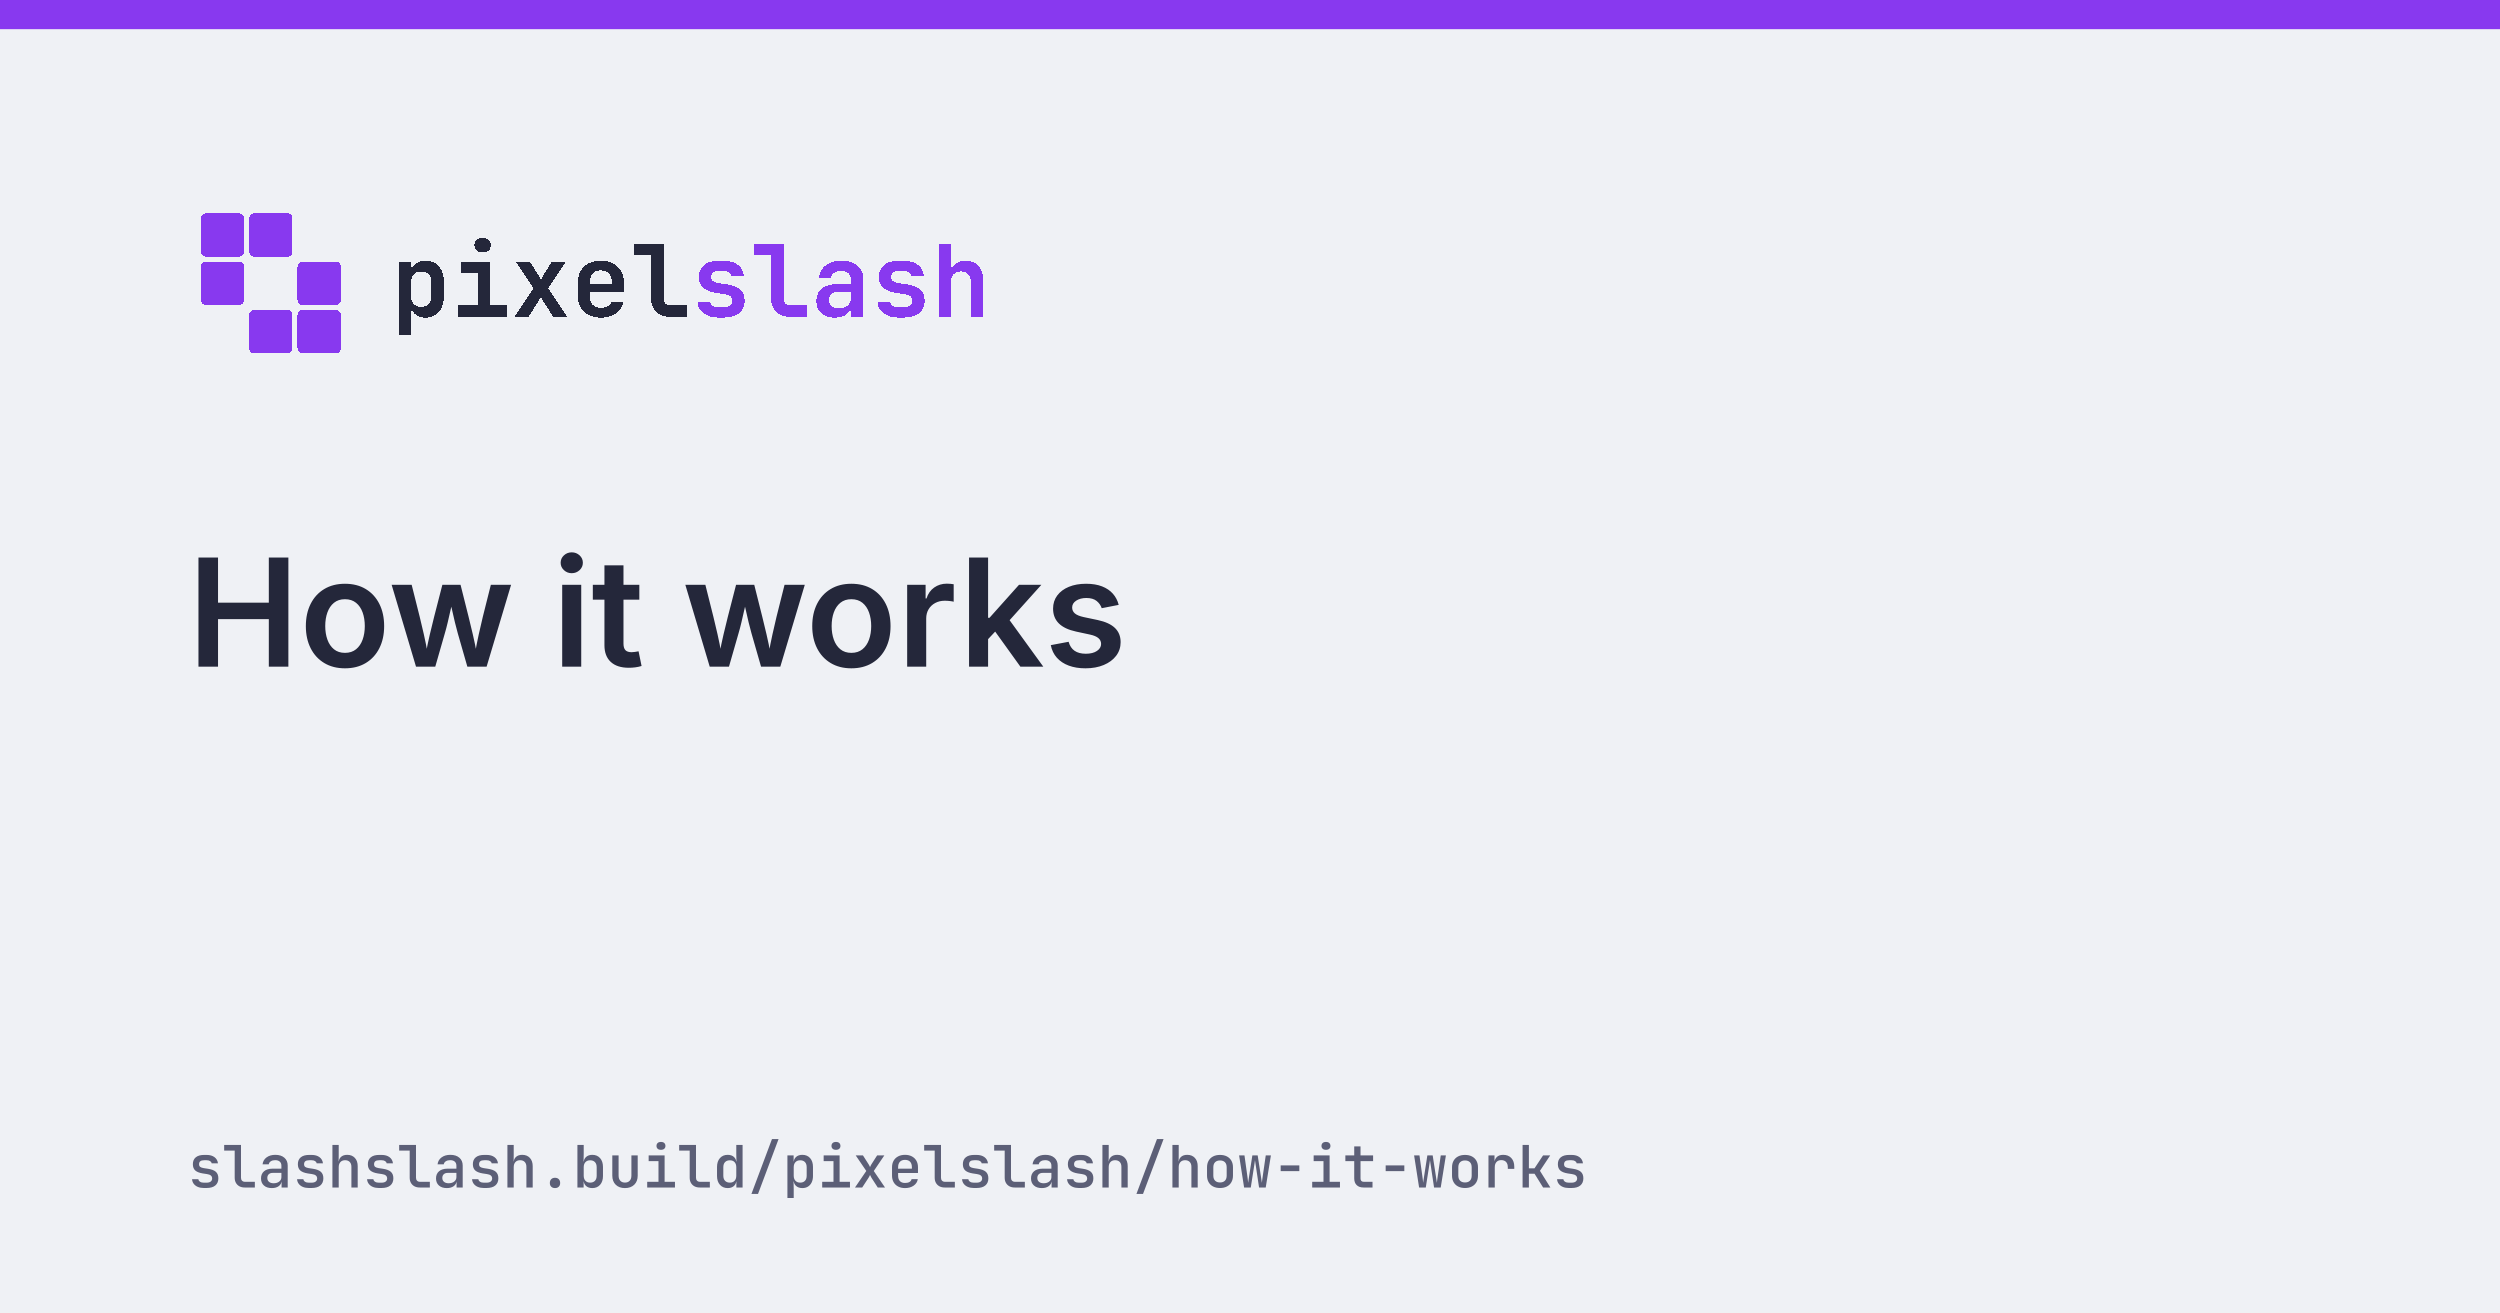
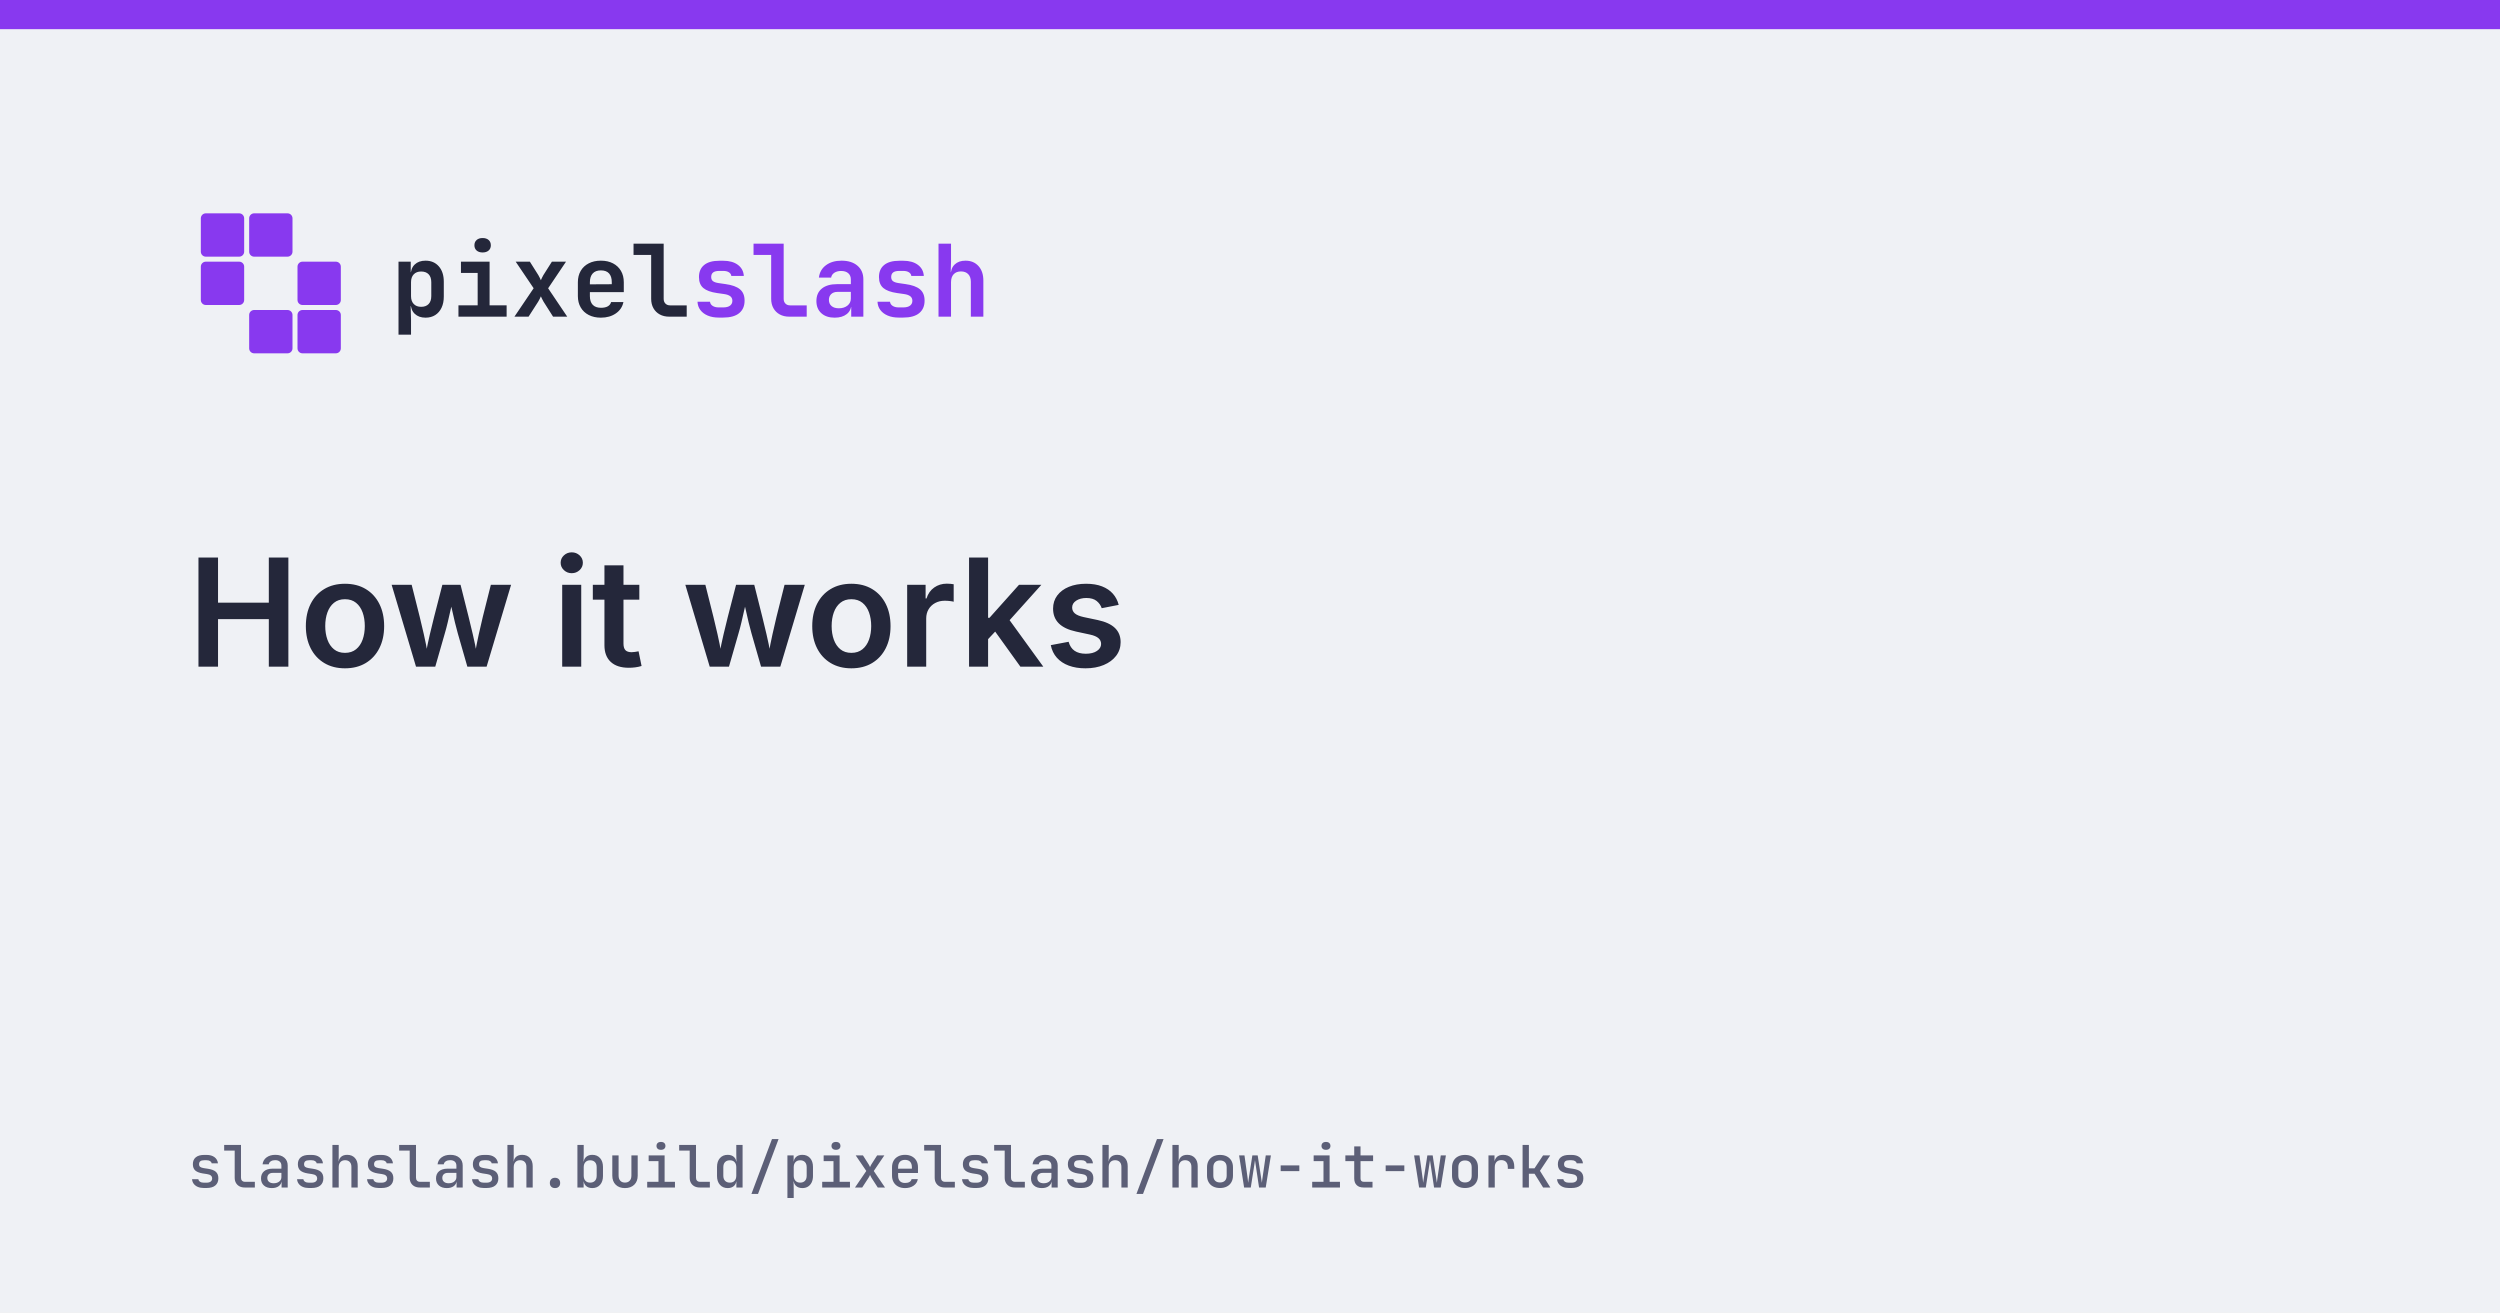
<svg xmlns="http://www.w3.org/2000/svg" viewBox="0 0 1200 630" width="1200" height="630" role="img" aria-label="The PixelSlash logo above the words: How it works">
  <rect width="1200" height="630" fill="#eff1f5" />
  <rect width="1200" height="14" fill="#8839ef" />
-   <svg x="90" y="96" width="393.6" height="80" viewBox="0 0 492 100" shape-rendering="crispEdges">
+   <svg x="90" y="96" width="393.6" height="80" viewBox="0 0 492 100">
    <style>.cglyphpixelslashlockuplightsvglighti{fill:#24273a}.cglyphpixelslashlockuplightsvglighta{fill:#8839ef}.cglyphpixelslashlockuplightsvglightt{fill:#8839ef}</style>
    <mask id="mpixelslashlight" maskUnits="userSpaceOnUse" x="0" y="0" width="100" height="100">
      <g fill="#fff">
        <rect x="8" y="8" width="26" height="26" rx="3" />
        <rect x="37" y="8" width="26" height="26" rx="3" />
        <rect x="8" y="37" width="26" height="26" rx="3" />
        <rect x="66" y="37" width="26" height="26" rx="3" />
        <rect x="37" y="66" width="26" height="26" rx="3" />
        <rect x="66" y="66" width="26" height="26" rx="3" />
      </g>
    </mask>
    <rect width="100" height="100" class="cglyphpixelslashlockuplightsvglighta" mask="url(#mpixelslashlight)" />
    <path class="cglyphpixelslashlockuplightsvglighti" d="M126.607 80.8V37.0H133.938V43.3H135.615L133.938 45.051Q133.938 40.991 136.34 38.695Q138.742 36.4 142.822 36.4Q147.802 36.4 150.79 39.81Q153.778 43.221 153.778 49.026V57.949Q153.778 61.799 152.428 64.647Q151.078 67.495 148.63 69.047Q146.182 70.6 142.822 70.6Q138.767 70.6 136.353 68.292Q133.938 65.984 133.938 61.949L135.615 63.7H133.888L134.113 71.551V80.8ZM140.18 64.095Q143.073 64.095 144.672 62.423Q146.271 60.752 146.271 57.649V49.351Q146.271 46.213 144.672 44.559Q143.073 42.905 140.18 42.905Q137.371 42.905 135.742 44.602Q134.113 46.298 134.113 49.351V57.649Q134.113 60.702 135.742 62.398Q137.371 64.095 140.18 64.095ZM162.573 70.0V63.185H174.098V43.78H164.073V37.0H181.253V63.185H191.476V70.0ZM177.076 31.481Q174.815 31.481 173.482 30.319Q172.149 29.157 172.149 27.175Q172.149 25.164 173.482 23.991Q174.815 22.818 177.076 22.818Q179.336 22.818 180.669 23.991Q182.002 25.164 182.002 27.175Q182.002 29.157 180.669 30.319Q179.336 31.481 177.076 31.481ZM196.158 70.0 207.682 52.95 196.913 37.0H205.414L210.515 45.094Q210.97 45.824 211.377 46.709Q211.785 47.595 212.025 48.145Q212.24 47.595 212.665 46.709Q213.09 45.824 213.51 45.094L218.636 37.0H227.112L216.378 52.975L227.842 70.0H219.341L213.595 60.955Q213.14 60.19 212.715 59.285Q212.29 58.38 212.025 57.804Q211.785 58.38 211.352 59.285Q210.92 60.19 210.44 60.955L204.634 70.0ZM248.035 70.6Q243.854 70.6 240.734 68.987Q237.613 67.375 235.918 64.454Q234.222 61.534 234.222 57.649V49.351Q234.222 45.441 235.918 42.533Q237.613 39.625 240.734 38.013Q243.854 36.4 248.035 36.4Q252.216 36.4 255.301 38.013Q258.387 39.625 260.082 42.533Q261.778 45.441 261.778 49.351V55.276H241.433V57.649Q241.433 61.093 243.132 62.882Q244.831 64.671 248.105 64.671Q250.629 64.671 252.18 63.789Q253.731 62.907 254.151 61.249H261.552Q260.696 65.494 257.011 68.047Q253.325 70.6 248.035 70.6ZM254.567 51.08V49.281Q254.567 45.872 252.933 44.053Q251.299 42.234 248.035 42.234Q244.796 42.234 243.115 44.088Q241.433 45.942 241.433 49.351V50.6L255.092 50.529ZM289.027 70.0Q285.796 70.0 283.355 68.667Q280.914 67.334 279.556 64.918Q278.198 62.502 278.198 59.296V32.98H267.624V26.2H285.704V59.296Q285.704 61.09 286.756 62.155Q287.809 63.22 289.553 63.22H299.527V70.0Z" />
    <path class="cglyphpixelslashlockuplightsvglightt" d="M318.769 70.55Q314.988 70.55 312.165 69.36Q309.341 68.169 307.731 66.039Q306.12 63.908 305.996 61.022H313.502Q313.651 62.587 315.066 63.519Q316.48 64.451 318.769 64.451H321.36Q324.118 64.451 325.52 63.39Q326.922 62.328 326.922 60.484Q326.922 58.735 325.67 57.75Q324.418 56.766 321.869 56.416L317.78 55.837Q312.148 55.032 309.515 52.824Q306.881 50.617 306.881 46.206Q306.881 41.556 309.982 39.003Q313.083 36.45 319.144 36.45H321.424Q326.936 36.45 330.238 38.916Q333.539 41.381 333.788 45.547H326.282Q326.132 44.198 324.85 43.373Q323.568 42.549 321.424 42.549H319.144Q316.576 42.549 315.394 43.46Q314.212 44.372 314.212 46.196Q314.212 47.85 315.254 48.669Q316.296 49.489 318.56 49.839L322.824 50.453Q328.691 51.258 331.472 53.573Q334.253 55.889 334.253 60.384Q334.253 65.225 331.01 67.888Q327.766 70.55 321.36 70.55ZM361.027 70.0Q357.796 70.0 355.355 68.667Q352.914 67.334 351.556 64.918Q350.198 62.502 350.198 59.296V32.98H339.624V26.2H357.704V59.296Q357.704 61.09 358.756 62.155Q359.809 63.22 361.553 63.22H371.527V70.0ZM388.322 70.6Q383.233 70.6 380.286 67.911Q377.338 65.222 377.338 60.63Q377.338 55.799 380.602 53.142Q383.865 50.484 389.772 50.484H398.007V47.676Q398.007 45.282 396.457 43.931Q394.908 42.579 392.18 42.579Q389.749 42.579 388.111 43.651Q386.473 44.723 386.173 46.578H378.843Q379.383 41.896 383.056 39.148Q386.729 36.4 392.405 36.4Q398.456 36.4 401.984 39.428Q405.513 42.456 405.513 47.601V70.0H398.232V64.227H397.016L398.267 62.624Q398.267 66.305 395.547 68.453Q392.827 70.6 388.322 70.6ZM390.826 64.971Q393.974 64.971 395.99 63.349Q398.007 61.728 398.007 59.153V55.136H389.927Q387.613 55.136 386.229 56.443Q384.844 57.75 384.844 59.937Q384.844 62.276 386.428 63.623Q388.011 64.971 390.826 64.971ZM426.769 70.55Q422.988 70.55 420.165 69.36Q417.341 68.169 415.731 66.039Q414.12 63.908 413.996 61.022H421.502Q421.651 62.587 423.066 63.519Q424.48 64.451 426.769 64.451H429.36Q432.118 64.451 433.52 63.39Q434.922 62.328 434.922 60.484Q434.922 58.735 433.67 57.75Q432.418 56.766 429.869 56.416L425.78 55.837Q420.148 55.032 417.515 52.824Q414.881 50.617 414.881 46.206Q414.881 41.556 417.982 39.003Q421.083 36.45 427.144 36.45H429.424Q434.936 36.45 438.238 38.916Q441.539 41.381 441.788 45.547H434.282Q434.132 44.198 432.85 43.373Q431.568 42.549 429.424 42.549H427.144Q424.576 42.549 423.394 43.46Q422.212 44.372 422.212 46.196Q422.212 47.85 423.254 48.669Q424.296 49.489 426.56 49.839L430.824 50.453Q436.691 51.258 439.472 53.573Q442.253 55.889 442.253 60.384Q442.253 65.225 439.01 67.888Q435.766 70.55 429.36 70.55ZM450.607 70.0V26.2H458.113V37.0L457.938 43.3H459.955L457.938 45.051Q457.938 40.976 460.313 38.688Q462.688 36.4 466.793 36.4Q471.668 36.4 474.59 39.636Q477.513 42.871 477.513 48.327V70.0H470.007V49.102Q470.007 46.124 468.432 44.49Q466.858 42.855 464.075 42.855Q461.276 42.855 459.695 44.552Q458.113 46.248 458.113 49.351V70.0Z" />
  </svg>
  <path fill="#24273a" d="M95.265 320.0V267.617H104.653V289.271H129.032V267.617H138.42V320.0H129.032V297.177H104.653V320.0ZM165.589 320.793Q159.865 320.793 155.644 318.256Q151.422 315.718 149.115 311.154Q146.808 306.59 146.808 300.543Q146.808 294.429 149.115 289.854Q151.422 285.278 155.644 282.741Q159.865 280.203 165.589 280.203Q171.335 280.203 175.555 282.741Q179.775 285.278 182.082 289.854Q184.389 294.429 184.389 300.543Q184.389 306.59 182.082 311.154Q179.775 315.718 175.555 318.256Q171.335 320.793 165.589 320.793ZM165.589 313.374Q168.789 313.374 170.907 311.651Q173.024 309.928 174.064 307.011Q175.105 304.094 175.105 300.518Q175.105 296.907 174.064 293.986Q173.024 291.065 170.907 289.344Q168.789 287.622 165.589 287.622Q162.398 287.622 160.297 289.344Q158.196 291.065 157.155 293.975Q156.115 296.884 156.115 300.518Q156.115 304.094 157.155 307.011Q158.196 309.928 160.297 311.651Q162.398 313.374 165.589 313.374ZM199.686 320.0 187.983 280.695H197.596L201.466 296.105Q202.375 299.874 203.43 304.416Q204.486 308.958 205.424 314.533H204.258Q205.224 309.116 206.314 304.556Q207.404 299.996 208.372 296.105L212.337 280.695H221.061L224.93 296.105Q225.863 299.941 226.948 304.483Q228.033 309.026 228.999 314.533H227.836Q228.784 309.071 229.797 304.528Q230.809 299.986 231.74 296.105L235.61 280.695H245.324L233.571 320.0H224.329L219.725 303.957Q219.04 301.554 218.372 298.773Q217.703 295.992 217.069 293.096Q216.436 290.2 215.774 287.521H217.484Q216.856 290.178 216.205 293.085Q215.554 295.992 214.892 298.796Q214.229 301.599 213.532 303.957L208.928 320.0ZM269.854 320.0V280.695H278.991V320.0ZM274.432 275.135Q272.247 275.135 270.681 273.663Q269.114 272.192 269.114 270.132Q269.114 268.029 270.681 266.576Q272.247 265.123 274.432 265.123Q276.637 265.123 278.205 266.575Q279.773 268.027 279.773 270.131Q279.773 272.193 278.205 273.664Q276.637 275.135 274.432 275.135ZM306.875 280.695V287.856H284.555V280.695ZM290.132 271.344H299.27V308.931Q299.27 311.062 300.184 312.06Q301.098 313.057 303.201 313.057Q303.812 313.057 304.845 312.91Q305.878 312.764 306.512 312.623L307.952 319.675Q306.449 320.141 304.878 320.335Q303.307 320.53 301.836 320.53Q296.194 320.53 293.163 317.72Q290.132 314.911 290.132 309.715ZM340.663 320.0 328.96 280.695H338.573L342.443 296.105Q343.351 299.874 344.407 304.416Q345.462 308.958 346.4 314.533H345.234Q346.2 309.116 347.29 304.556Q348.38 299.996 349.349 296.105L353.313 280.695H362.038L365.906 296.105Q366.84 299.941 367.925 304.483Q369.01 309.026 369.976 314.533H368.813Q369.761 309.071 370.773 304.528Q371.786 299.986 372.717 296.105L376.587 280.695H386.301L374.548 320.0H365.306L360.702 303.957Q360.017 301.554 359.348 298.773Q358.68 295.992 358.046 293.096Q357.412 290.2 356.75 287.521H358.46Q357.833 290.178 357.182 293.085Q356.531 295.992 355.868 298.796Q355.206 301.599 354.509 303.957L349.904 320.0ZM408.659 320.793Q402.936 320.793 398.714 318.256Q394.493 315.718 392.186 311.154Q389.879 306.59 389.879 300.543Q389.879 294.429 392.186 289.854Q394.493 285.278 398.714 282.741Q402.936 280.203 408.659 280.203Q414.405 280.203 418.625 282.741Q422.845 285.278 425.152 289.854Q427.459 294.429 427.459 300.543Q427.459 306.59 425.152 311.154Q422.845 315.718 418.625 318.256Q414.405 320.793 408.659 320.793ZM408.659 313.374Q411.86 313.374 413.977 311.651Q416.094 309.928 417.135 307.011Q418.175 304.094 418.175 300.518Q418.175 296.907 417.135 293.986Q416.094 291.065 413.977 289.344Q411.86 287.622 408.659 287.622Q405.468 287.622 403.367 289.344Q401.266 291.065 400.226 293.975Q399.185 296.884 399.185 300.518Q399.185 304.094 400.226 307.011Q401.266 309.928 403.367 311.651Q405.468 313.374 408.659 313.374ZM435.44 320.0V280.695H444.291V287.274H444.712Q445.79 283.855 448.42 282.007Q451.05 280.158 454.427 280.158Q455.206 280.158 456.154 280.231Q457.101 280.304 457.765 280.428V288.829Q457.206 288.645 455.935 288.498Q454.664 288.351 453.462 288.351Q450.915 288.351 448.892 289.44Q446.868 290.529 445.723 292.447Q444.577 294.364 444.577 296.884V320.0ZM473.505 307.614V296.547H474.957L489.129 280.695H499.867L482.488 300.059H480.596ZM465.147 320.0V267.617H474.284V320.0ZM489.787 320.0 476.917 302.098 483.113 295.621 500.781 320.0ZM521.004 320.793Q516.493 320.793 513.005 319.495Q509.517 318.197 507.294 315.706Q505.072 313.215 504.381 309.663L512.937 308.057Q513.73 310.962 515.796 312.379Q517.861 313.796 521.187 313.796Q524.566 313.796 526.548 312.443Q528.529 311.09 528.529 309.107Q528.529 307.397 527.226 306.29Q525.922 305.184 523.219 304.604L516.528 303.159Q510.957 301.956 508.216 299.213Q505.475 296.471 505.475 292.145Q505.475 288.504 507.481 285.825Q509.487 283.146 513.053 281.675Q516.618 280.203 521.321 280.203Q525.781 280.203 528.997 281.467Q532.214 282.73 534.204 285.003Q536.195 287.275 536.972 290.344L528.825 291.934Q528.143 289.888 526.382 288.463Q524.621 287.037 521.445 287.037Q518.536 287.037 516.584 288.307Q514.633 289.576 514.633 291.594Q514.633 293.305 515.917 294.427Q517.202 295.55 520.204 296.206L526.892 297.613Q532.476 298.802 535.188 301.438Q537.9 304.073 537.9 308.23Q537.9 311.953 535.747 314.782Q533.593 317.611 529.785 319.202Q525.977 320.793 521.004 320.793Z" />
  <path fill="#5c5f77" d="M97.874 570.241Q96.205 570.241 94.963 569.717Q93.721 569.194 93.002 568.247Q92.282 567.301 92.184 566.01H95.208Q95.326 566.78 96.026 567.235Q96.726 567.69 97.874 567.69H99.066Q100.45 567.69 101.14 567.143Q101.83 566.595 101.83 565.663Q101.83 564.767 101.21 564.252Q100.59 563.736 99.352 563.557L97.364 563.255Q94.911 562.871 93.742 561.845Q92.573 560.819 92.573 558.808Q92.573 556.686 93.956 555.523Q95.34 554.359 98.072 554.359H99.136Q101.533 554.359 102.978 555.454Q104.423 556.549 104.619 558.405H101.595Q101.477 557.728 100.843 557.319Q100.209 556.91 99.136 556.91H98.072Q96.762 556.91 96.159 557.387Q95.555 557.865 95.555 558.82Q95.555 559.679 96.077 560.094Q96.6 560.508 97.728 560.687L99.758 560.998Q102.376 561.382 103.594 562.454Q104.812 563.526 104.812 565.584Q104.812 567.78 103.374 569.01Q101.936 570.241 99.066 570.241ZM117.426 570.0Q115.998 570.0 114.923 569.422Q113.848 568.844 113.25 567.788Q112.652 566.732 112.652 565.324V552.301H107.598V549.56H115.676V565.324Q115.676 566.217 116.187 566.738Q116.698 567.259 117.552 567.259H122.326V570.0ZM130.465 570.28Q128.06 570.28 126.673 569.029Q125.286 567.779 125.286 565.643Q125.286 563.437 126.749 562.201Q128.212 560.964 130.785 560.964H135.074V559.542Q135.074 558.274 134.288 557.575Q133.501 556.876 132.084 556.876Q130.834 556.876 129.992 557.413Q129.15 557.949 129.01 558.87H126.028Q126.28 556.781 127.95 555.551Q129.62 554.32 132.165 554.32Q134.909 554.32 136.504 555.713Q138.098 557.106 138.098 559.483V570.0H135.156V567.186H134.66L135.164 566.598Q135.164 568.297 133.879 569.289Q132.593 570.28 130.465 570.28ZM131.364 567.964Q132.991 567.964 134.033 567.14Q135.074 566.315 135.074 565.017V562.992H130.849Q129.682 562.992 128.996 563.645Q128.31 564.299 128.31 565.409Q128.31 566.596 129.118 567.28Q129.927 567.964 131.364 567.964ZM148.274 570.241Q146.605 570.241 145.363 569.717Q144.121 569.194 143.402 568.247Q142.682 567.301 142.584 566.01H145.608Q145.726 566.78 146.426 567.235Q147.126 567.69 148.274 567.69H149.466Q150.85 567.69 151.54 567.143Q152.23 566.595 152.23 565.663Q152.23 564.767 151.61 564.252Q150.99 563.736 149.752 563.557L147.764 563.255Q145.311 562.871 144.142 561.845Q142.973 560.819 142.973 558.808Q142.973 556.686 144.356 555.523Q145.74 554.359 148.472 554.359H149.536Q151.933 554.359 153.378 555.454Q154.823 556.549 155.019 558.405H151.995Q151.877 557.728 151.243 557.319Q150.609 556.91 149.536 556.91H148.472Q147.162 556.91 146.559 557.387Q145.955 557.865 145.955 558.82Q145.955 559.679 146.477 560.094Q147 560.508 148.128 560.687L150.158 560.998Q152.776 561.382 153.994 562.454Q155.212 563.526 155.212 565.584Q155.212 567.78 153.774 569.01Q152.336 570.241 149.466 570.241ZM159.558 570.0V549.56H162.582V554.6L162.54 557.54H163.282L162.54 558.246Q162.54 556.384 163.64 555.352Q164.74 554.32 166.664 554.32Q168.963 554.32 170.331 555.79Q171.698 557.26 171.698 559.766V570.0H168.674V560.088Q168.674 558.57 167.868 557.736Q167.062 556.902 165.659 556.902Q164.225 556.902 163.403 557.785Q162.582 558.668 162.582 560.284V570.0ZM181.874 570.241Q180.205 570.241 178.963 569.717Q177.721 569.194 177.002 568.247Q176.282 567.301 176.184 566.01H179.208Q179.326 566.78 180.026 567.235Q180.726 567.69 181.874 567.69H183.066Q184.45 567.69 185.14 567.143Q185.83 566.595 185.83 565.663Q185.83 564.767 185.21 564.252Q184.59 563.736 183.352 563.557L181.364 563.255Q178.911 562.871 177.742 561.845Q176.573 560.819 176.573 558.808Q176.573 556.686 177.956 555.523Q179.34 554.359 182.072 554.359H183.136Q185.533 554.359 186.978 555.454Q188.423 556.549 188.619 558.405H185.595Q185.477 557.728 184.843 557.319Q184.209 556.91 183.136 556.91H182.072Q180.762 556.91 180.159 557.387Q179.555 557.865 179.555 558.82Q179.555 559.679 180.077 560.094Q180.6 560.508 181.728 560.687L183.758 560.998Q186.376 561.382 187.594 562.454Q188.812 563.526 188.812 565.584Q188.812 567.78 187.374 569.01Q185.936 570.241 183.066 570.241ZM201.426 570.0Q199.998 570.0 198.923 569.422Q197.848 568.844 197.25 567.788Q196.652 566.732 196.652 565.324V552.301H191.598V549.56H199.676V565.324Q199.676 566.217 200.187 566.738Q200.698 567.259 201.552 567.259H206.326V570.0ZM214.465 570.28Q212.06 570.28 210.673 569.029Q209.286 567.779 209.286 565.643Q209.286 563.437 210.749 562.201Q212.212 560.964 214.785 560.964H219.074V559.542Q219.074 558.274 218.288 557.575Q217.501 556.876 216.084 556.876Q214.834 556.876 213.992 557.413Q213.15 557.949 213.01 558.87H210.028Q210.28 556.781 211.95 555.551Q213.62 554.32 216.165 554.32Q218.909 554.32 220.504 555.713Q222.098 557.106 222.098 559.483V570.0H219.156V567.186H218.66L219.164 566.598Q219.164 568.297 217.879 569.289Q216.593 570.28 214.465 570.28ZM215.364 567.964Q216.991 567.964 218.033 567.14Q219.074 566.315 219.074 565.017V562.992H214.849Q213.682 562.992 212.996 563.645Q212.31 564.299 212.31 565.409Q212.31 566.596 213.118 567.28Q213.927 567.964 215.364 567.964ZM232.274 570.241Q230.605 570.241 229.363 569.717Q228.121 569.194 227.402 568.247Q226.682 567.301 226.584 566.01H229.608Q229.726 566.78 230.426 567.235Q231.126 567.69 232.274 567.69H233.466Q234.85 567.69 235.54 567.143Q236.23 566.595 236.23 565.663Q236.23 564.767 235.61 564.252Q234.99 563.736 233.752 563.557L231.764 563.255Q229.311 562.871 228.142 561.845Q226.973 560.819 226.973 558.808Q226.973 556.686 228.356 555.523Q229.74 554.359 232.472 554.359H233.536Q235.933 554.359 237.378 555.454Q238.823 556.549 239.019 558.405H235.995Q235.877 557.728 235.243 557.319Q234.609 556.91 233.536 556.91H232.472Q231.162 556.91 230.559 557.387Q229.955 557.865 229.955 558.82Q229.955 559.679 230.477 560.094Q231 560.508 232.128 560.687L234.158 560.998Q236.776 561.382 237.994 562.454Q239.212 563.526 239.212 565.584Q239.212 567.78 237.774 569.01Q236.336 570.241 233.466 570.241ZM243.558 570.0V549.56H246.582V554.6L246.54 557.54H247.282L246.54 558.246Q246.54 556.384 247.64 555.352Q248.74 554.32 250.664 554.32Q252.963 554.32 254.331 555.79Q255.698 557.26 255.698 559.766V570.0H252.674V560.088Q252.674 558.57 251.868 557.736Q251.062 556.902 249.659 556.902Q248.225 556.902 247.403 557.785Q246.582 558.668 246.582 560.284V570.0ZM266.4 570.28Q265.269 570.28 264.597 569.618Q263.925 568.956 263.925 567.844Q263.925 566.685 264.597 566.007Q265.269 565.33 266.4 565.33Q267.54 565.33 268.207 566.007Q268.875 566.685 268.875 567.844Q268.875 568.956 268.207 569.618Q267.54 570.28 266.4 570.28ZM284.306 570.28Q282.402 570.28 281.271 569.233Q280.14 568.186 280.14 566.354L280.786 567.06H280.14V570.0H277.158V549.56H280.182V553.956L280.1 557.54H280.786L280.14 558.246Q280.14 556.434 281.281 555.377Q282.422 554.32 284.306 554.32Q286.63 554.32 288.03 555.889Q289.43 557.459 289.43 560.144V564.476Q289.43 567.15 288.03 568.715Q286.63 570.28 284.306 570.28ZM283.264 567.659Q284.734 567.659 285.57 566.795Q286.406 565.932 286.406 564.316V560.284Q286.406 558.668 285.57 557.805Q284.734 556.941 283.264 556.941Q281.842 556.941 281.012 557.824Q280.182 558.708 280.182 560.284V564.316Q280.182 565.892 281.012 566.776Q281.842 567.659 283.264 567.659ZM299.98 570.28Q297.186 570.28 295.544 568.669Q293.902 567.057 293.902 564.282V554.6H296.926V564.274Q296.926 565.876 297.738 566.758Q298.55 567.64 299.98 567.64Q301.422 567.64 302.248 566.758Q303.074 565.876 303.074 564.274V554.6H306.098V564.282Q306.098 567.066 304.432 568.673Q302.766 570.28 299.98 570.28ZM310.654 570.0V567.25H316.072V557.341H311.354V554.6H319.012V567.25H323.982V570.0ZM317.262 551.929Q316.271 551.929 315.693 551.419Q315.114 550.909 315.114 550.039Q315.114 549.148 315.693 548.629Q316.271 548.11 317.262 548.11Q318.253 548.11 318.831 548.629Q319.41 549.148 319.41 550.039Q319.41 550.909 318.831 551.419Q318.253 551.929 317.262 551.929ZM335.826 570.0Q334.398 570.0 333.323 569.422Q332.248 568.844 331.65 567.788Q331.052 566.732 331.052 565.324V552.301H325.998V549.56H334.076V565.324Q334.076 566.217 334.587 566.738Q335.098 567.259 335.952 567.259H340.726V570.0ZM349.294 570.28Q346.99 570.28 345.58 568.715Q344.17 567.15 344.17 564.476V560.144Q344.17 557.459 345.57 555.889Q346.97 554.32 349.294 554.32Q351.198 554.32 352.329 555.377Q353.46 556.434 353.46 558.246L352.814 557.54H353.5L353.418 553.956V549.56H356.442V570.0H353.46V567.06H352.814L353.46 566.354Q353.46 568.186 352.329 569.233Q351.198 570.28 349.294 570.28ZM350.336 567.659Q351.778 567.659 352.598 566.776Q353.418 565.892 353.418 564.316V560.284Q353.418 558.708 352.598 557.824Q351.778 556.941 350.336 556.941Q348.866 556.941 348.03 557.805Q347.194 558.668 347.194 560.284V564.316Q347.194 565.932 348.03 566.795Q348.866 567.659 350.336 567.659ZM360.69 573.08 370.546 546.76H373.71L363.854 573.08ZM377.958 575.04V554.6H380.94V557.54H381.586L380.94 558.246Q380.94 556.414 382.081 555.367Q383.222 554.32 385.126 554.32Q387.45 554.32 388.84 555.88Q390.23 557.439 390.23 560.124V564.456Q390.23 566.237 389.6 567.546Q388.97 568.855 387.832 569.567Q386.694 570.28 385.126 570.28Q383.241 570.28 382.09 569.223Q380.94 568.166 380.94 566.354L381.586 567.06H380.9L380.982 570.644V575.04ZM384.084 567.659Q385.554 567.659 386.38 566.795Q387.206 565.932 387.206 564.316V560.284Q387.206 558.66 386.38 557.8Q385.554 556.941 384.084 556.941Q382.662 556.941 381.822 557.824Q380.982 558.708 380.982 560.284V564.316Q380.982 565.892 381.822 566.776Q382.662 567.659 384.084 567.659ZM394.654 570.0V567.25H400.072V557.341H395.354V554.6H403.012V567.25H407.982V570.0ZM401.262 551.929Q400.271 551.929 399.693 551.419Q399.114 550.909 399.114 550.039Q399.114 549.148 399.693 548.629Q400.271 548.11 401.262 548.11Q402.253 548.11 402.831 548.629Q403.41 549.148 403.41 550.039Q403.41 550.909 402.831 551.419Q402.253 551.929 401.262 551.929ZM410.398 570.0 415.816 562.059 410.743 554.6H414.223L416.931 558.856Q417.135 559.181 417.321 559.57Q417.508 559.959 417.62 560.2Q417.712 559.959 417.902 559.57Q418.093 559.181 418.289 558.856L421.016 554.6H424.477L419.412 562.079L424.802 570.0H421.321L418.336 565.38Q418.132 565.047 417.942 564.632Q417.751 564.218 417.62 563.958Q417.508 564.218 417.302 564.632Q417.096 565.047 416.872 565.38L413.859 570.0ZM434.408 570.28Q432.521 570.28 431.113 569.539Q429.704 568.799 428.937 567.452Q428.17 566.105 428.17 564.316V560.284Q428.17 558.475 428.937 557.138Q429.704 555.801 431.113 555.061Q432.521 554.32 434.408 554.32Q436.296 554.32 437.696 555.061Q439.096 555.801 439.863 557.138Q440.63 558.475 440.63 560.284V563.025H431.096V564.316Q431.096 566.027 431.953 566.926Q432.81 567.824 434.425 567.824Q435.738 567.824 436.546 567.361Q437.354 566.898 437.55 565.996H440.549Q440.221 567.953 438.541 569.117Q436.861 570.28 434.408 570.28ZM437.704 561.202V560.267Q437.704 558.565 436.87 557.652Q436.035 556.739 434.408 556.739Q432.801 556.739 431.949 557.66Q431.096 558.582 431.096 560.284V560.978L437.925 560.962ZM453.426 570.0Q451.998 570.0 450.923 569.422Q449.848 568.844 449.25 567.788Q448.652 566.732 448.652 565.324V552.301H443.598V549.56H451.676V565.324Q451.676 566.217 452.187 566.738Q452.698 567.259 453.552 567.259H458.326V570.0ZM467.474 570.241Q465.805 570.241 464.563 569.717Q463.321 569.194 462.602 568.247Q461.882 567.301 461.784 566.01H464.808Q464.926 566.78 465.626 567.235Q466.326 567.69 467.474 567.69H468.666Q470.05 567.69 470.74 567.143Q471.43 566.595 471.43 565.663Q471.43 564.767 470.81 564.252Q470.19 563.736 468.952 563.557L466.964 563.255Q464.511 562.871 463.342 561.845Q462.173 560.819 462.173 558.808Q462.173 556.686 463.556 555.523Q464.94 554.359 467.672 554.359H468.736Q471.133 554.359 472.578 555.454Q474.023 556.549 474.219 558.405H471.195Q471.077 557.728 470.443 557.319Q469.809 556.91 468.736 556.91H467.672Q466.362 556.91 465.759 557.387Q465.155 557.865 465.155 558.82Q465.155 559.679 465.677 560.094Q466.2 560.508 467.328 560.687L469.358 560.998Q471.976 561.382 473.194 562.454Q474.412 563.526 474.412 565.584Q474.412 567.78 472.974 569.01Q471.536 570.241 468.666 570.241ZM487.026 570.0Q485.598 570.0 484.523 569.422Q483.448 568.844 482.85 567.788Q482.252 566.732 482.252 565.324V552.301H477.198V549.56H485.276V565.324Q485.276 566.217 485.787 566.738Q486.298 567.259 487.152 567.259H491.926V570.0ZM500.065 570.28Q497.66 570.28 496.273 569.029Q494.886 567.779 494.886 565.643Q494.886 563.437 496.349 562.201Q497.812 560.964 500.385 560.964H504.674V559.542Q504.674 558.274 503.888 557.575Q503.101 556.876 501.684 556.876Q500.434 556.876 499.592 557.413Q498.75 557.949 498.61 558.87H495.628Q495.88 556.781 497.55 555.551Q499.22 554.32 501.765 554.32Q504.509 554.32 506.104 555.713Q507.698 557.106 507.698 559.483V570.0H504.756V567.186H504.26L504.764 566.598Q504.764 568.297 503.479 569.289Q502.193 570.28 500.065 570.28ZM500.964 567.964Q502.591 567.964 503.633 567.14Q504.674 566.315 504.674 565.017V562.992H500.449Q499.282 562.992 498.596 563.645Q497.91 564.299 497.91 565.409Q497.91 566.596 498.718 567.28Q499.527 567.964 500.964 567.964ZM517.874 570.241Q516.205 570.241 514.963 569.717Q513.721 569.194 513.002 568.247Q512.282 567.301 512.184 566.01H515.208Q515.326 566.78 516.026 567.235Q516.726 567.69 517.874 567.69H519.066Q520.45 567.69 521.14 567.143Q521.83 566.595 521.83 565.663Q521.83 564.767 521.21 564.252Q520.59 563.736 519.352 563.557L517.364 563.255Q514.911 562.871 513.742 561.845Q512.573 560.819 512.573 558.808Q512.573 556.686 513.956 555.523Q515.34 554.359 518.072 554.359H519.136Q521.533 554.359 522.978 555.454Q524.423 556.549 524.619 558.405H521.595Q521.477 557.728 520.843 557.319Q520.209 556.91 519.136 556.91H518.072Q516.762 556.91 516.159 557.387Q515.555 557.865 515.555 558.82Q515.555 559.679 516.077 560.094Q516.6 560.508 517.728 560.687L519.758 560.998Q522.376 561.382 523.594 562.454Q524.812 563.526 524.812 565.584Q524.812 567.78 523.374 569.01Q521.936 570.241 519.066 570.241ZM529.158 570.0V549.56H532.182V554.6L532.14 557.54H532.882L532.14 558.246Q532.14 556.384 533.24 555.352Q534.34 554.32 536.264 554.32Q538.563 554.32 539.931 555.79Q541.298 557.26 541.298 559.766V570.0H538.274V560.088Q538.274 558.57 537.468 557.736Q536.662 556.902 535.259 556.902Q533.825 556.902 533.003 557.785Q532.182 558.668 532.182 560.284V570.0ZM545.49 573.08 555.346 546.76H558.51L548.654 573.08ZM562.758 570.0V549.56H565.782V554.6L565.74 557.54H566.482L565.74 558.246Q565.74 556.384 566.84 555.352Q567.94 554.32 569.864 554.32Q572.163 554.32 573.531 555.79Q574.898 557.26 574.898 559.766V570.0H571.874V560.088Q571.874 558.57 571.068 557.736Q570.262 556.902 568.859 556.902Q567.425 556.902 566.603 557.785Q565.782 558.668 565.782 560.284V570.0ZM585.6 570.241Q583.693 570.241 582.299 569.52Q580.904 568.799 580.137 567.452Q579.37 566.105 579.37 564.277V560.323Q579.37 558.475 580.137 557.138Q580.904 555.801 582.299 555.08Q583.693 554.359 585.6 554.359Q587.515 554.359 588.905 555.08Q590.296 555.801 591.063 557.138Q591.83 558.475 591.83 560.304V564.277Q591.83 566.105 591.063 567.452Q590.296 568.799 588.905 569.52Q587.515 570.241 585.6 570.241ZM585.6 567.581Q587.126 567.581 587.966 566.737Q588.806 565.892 588.806 564.277V560.323Q588.806 558.699 587.966 557.859Q587.126 557.019 585.6 557.019Q584.102 557.019 583.248 557.859Q582.394 558.699 582.394 560.323V564.277Q582.394 565.892 583.248 566.737Q584.102 567.581 585.6 567.581ZM597.167 570.0 594.77 554.6H597.346L598.76 564.764Q598.861 565.472 598.959 566.325Q599.057 567.178 599.113 567.738Q599.177 567.178 599.312 566.329Q599.446 565.481 599.547 564.764L601.129 554.6H603.688L605.253 564.764Q605.354 565.481 605.488 566.333Q605.623 567.186 605.687 567.746Q605.743 567.178 605.869 566.321Q605.995 565.464 606.088 564.764L607.558 554.6H610.03L607.546 570.0H604.346L602.845 559.948Q602.733 559.164 602.593 558.288Q602.453 557.411 602.389 556.879Q602.316 557.411 602.196 558.288Q602.075 559.164 601.944 559.948L600.376 570.0ZM614.72 562.132V559.388H623.68V562.132ZM629.854 570.0V567.25H635.272V557.341H630.554V554.6H638.212V567.25H643.182V570.0ZM636.462 551.929Q635.471 551.929 634.893 551.419Q634.314 550.909 634.314 550.039Q634.314 549.148 634.893 548.629Q635.471 548.11 636.462 548.11Q637.453 548.11 638.031 548.629Q638.61 549.148 638.61 550.039Q638.61 550.909 638.031 551.419Q637.453 551.929 636.462 551.929ZM654.48 570.0Q652.383 570.0 651.205 568.852Q650.028 567.704 650.028 565.646V557.341H645.772V554.6H650.028V550.26H653.052V554.6H659.086V557.341H653.052V565.646Q653.052 567.259 654.606 567.259H658.806V570.0ZM665.12 562.132V559.388H674.08V562.132ZM681.167 570.0 678.77 554.6H681.346L682.76 564.764Q682.861 565.472 682.959 566.325Q683.057 567.178 683.113 567.738Q683.177 567.178 683.312 566.329Q683.446 565.481 683.547 564.764L685.129 554.6H687.688L689.253 564.764Q689.354 565.481 689.488 566.333Q689.623 567.186 689.687 567.746Q689.743 567.178 689.869 566.321Q689.995 565.464 690.088 564.764L691.558 554.6H694.03L691.546 570.0H688.346L686.845 559.948Q686.733 559.164 686.593 558.288Q686.453 557.411 686.389 556.879Q686.316 557.411 686.196 558.288Q686.075 559.164 685.944 559.948L684.376 570.0ZM703.2 570.241Q701.293 570.241 699.899 569.52Q698.504 568.799 697.737 567.452Q696.97 566.105 696.97 564.277V560.323Q696.97 558.475 697.737 557.138Q698.504 555.801 699.899 555.08Q701.293 554.359 703.2 554.359Q705.115 554.359 706.505 555.08Q707.896 555.801 708.663 557.138Q709.43 558.475 709.43 560.304V564.277Q709.43 566.105 708.663 567.452Q707.896 568.799 706.505 569.52Q705.115 570.241 703.2 570.241ZM703.2 567.581Q704.726 567.581 705.566 566.737Q706.406 565.892 706.406 564.277V560.323Q706.406 558.699 705.566 557.859Q704.726 557.019 703.2 557.019Q701.702 557.019 700.848 557.859Q699.994 558.699 699.994 560.323V564.277Q699.994 565.892 700.848 566.737Q701.702 567.581 703.2 567.581ZM714.464 570.0V554.6H717.365V557.54H718.096L717.166 559.352Q717.166 556.86 718.265 555.59Q719.364 554.32 721.518 554.32Q723.987 554.32 725.421 555.85Q726.854 557.38 726.854 560.043V561.068H723.746V560.284Q723.746 558.632 722.923 557.746Q722.1 556.86 720.619 556.86Q719.14 556.86 718.314 557.756Q717.488 558.652 717.488 560.284V570.0ZM730.842 570.0V549.56H733.866V560.796H736.565L740.667 554.6H744.088L739.177 561.995L744.172 570.0H740.686L736.576 563.384H733.866V570.0ZM753.074 570.241Q751.405 570.241 750.163 569.717Q748.921 569.194 748.202 568.247Q747.482 567.301 747.384 566.01H750.408Q750.526 566.78 751.226 567.235Q751.926 567.69 753.074 567.69H754.266Q755.65 567.69 756.34 567.143Q757.03 566.595 757.03 565.663Q757.03 564.767 756.41 564.252Q755.79 563.736 754.552 563.557L752.564 563.255Q750.111 562.871 748.942 561.845Q747.773 560.819 747.773 558.808Q747.773 556.686 749.156 555.523Q750.54 554.359 753.272 554.359H754.336Q756.733 554.359 758.178 555.454Q759.623 556.549 759.819 558.405H756.795Q756.677 557.728 756.043 557.319Q755.409 556.91 754.336 556.91H753.272Q751.962 556.91 751.359 557.387Q750.755 557.865 750.755 558.82Q750.755 559.679 751.277 560.094Q751.8 560.508 752.928 560.687L754.958 560.998Q757.576 561.382 758.794 562.454Q760.012 563.526 760.012 565.584Q760.012 567.78 758.574 569.01Q757.136 570.241 754.266 570.241Z" />
</svg>
